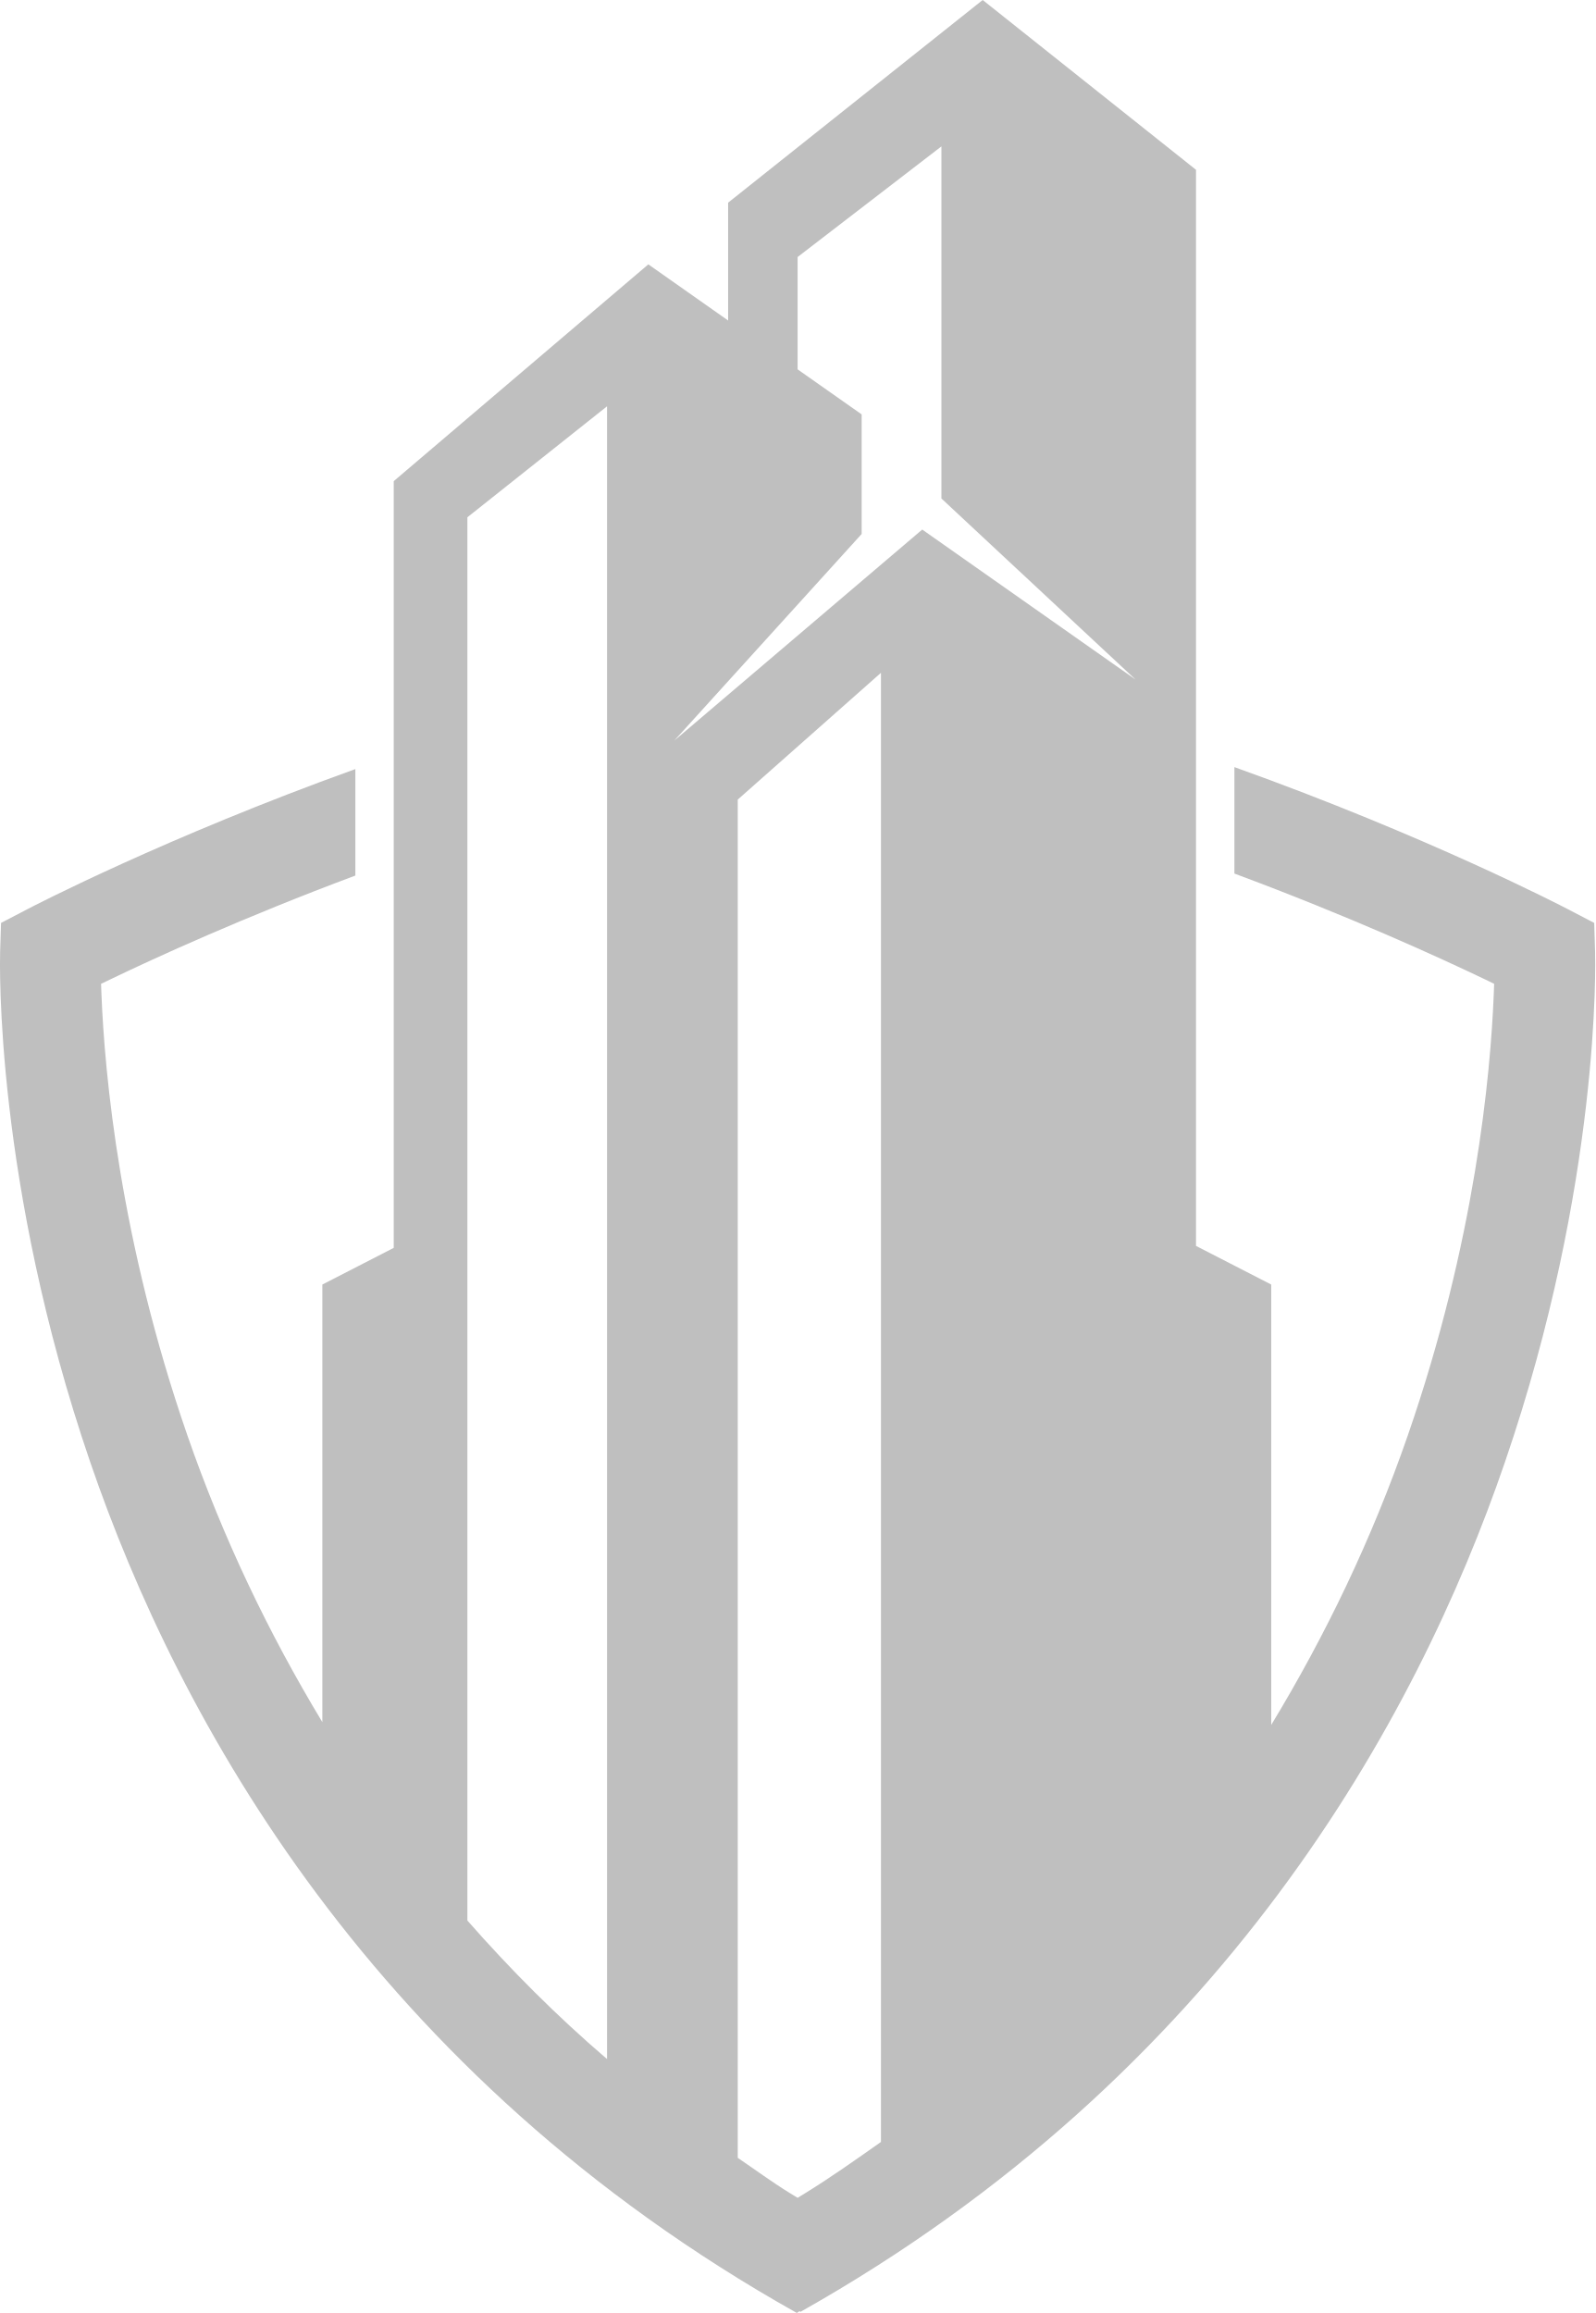
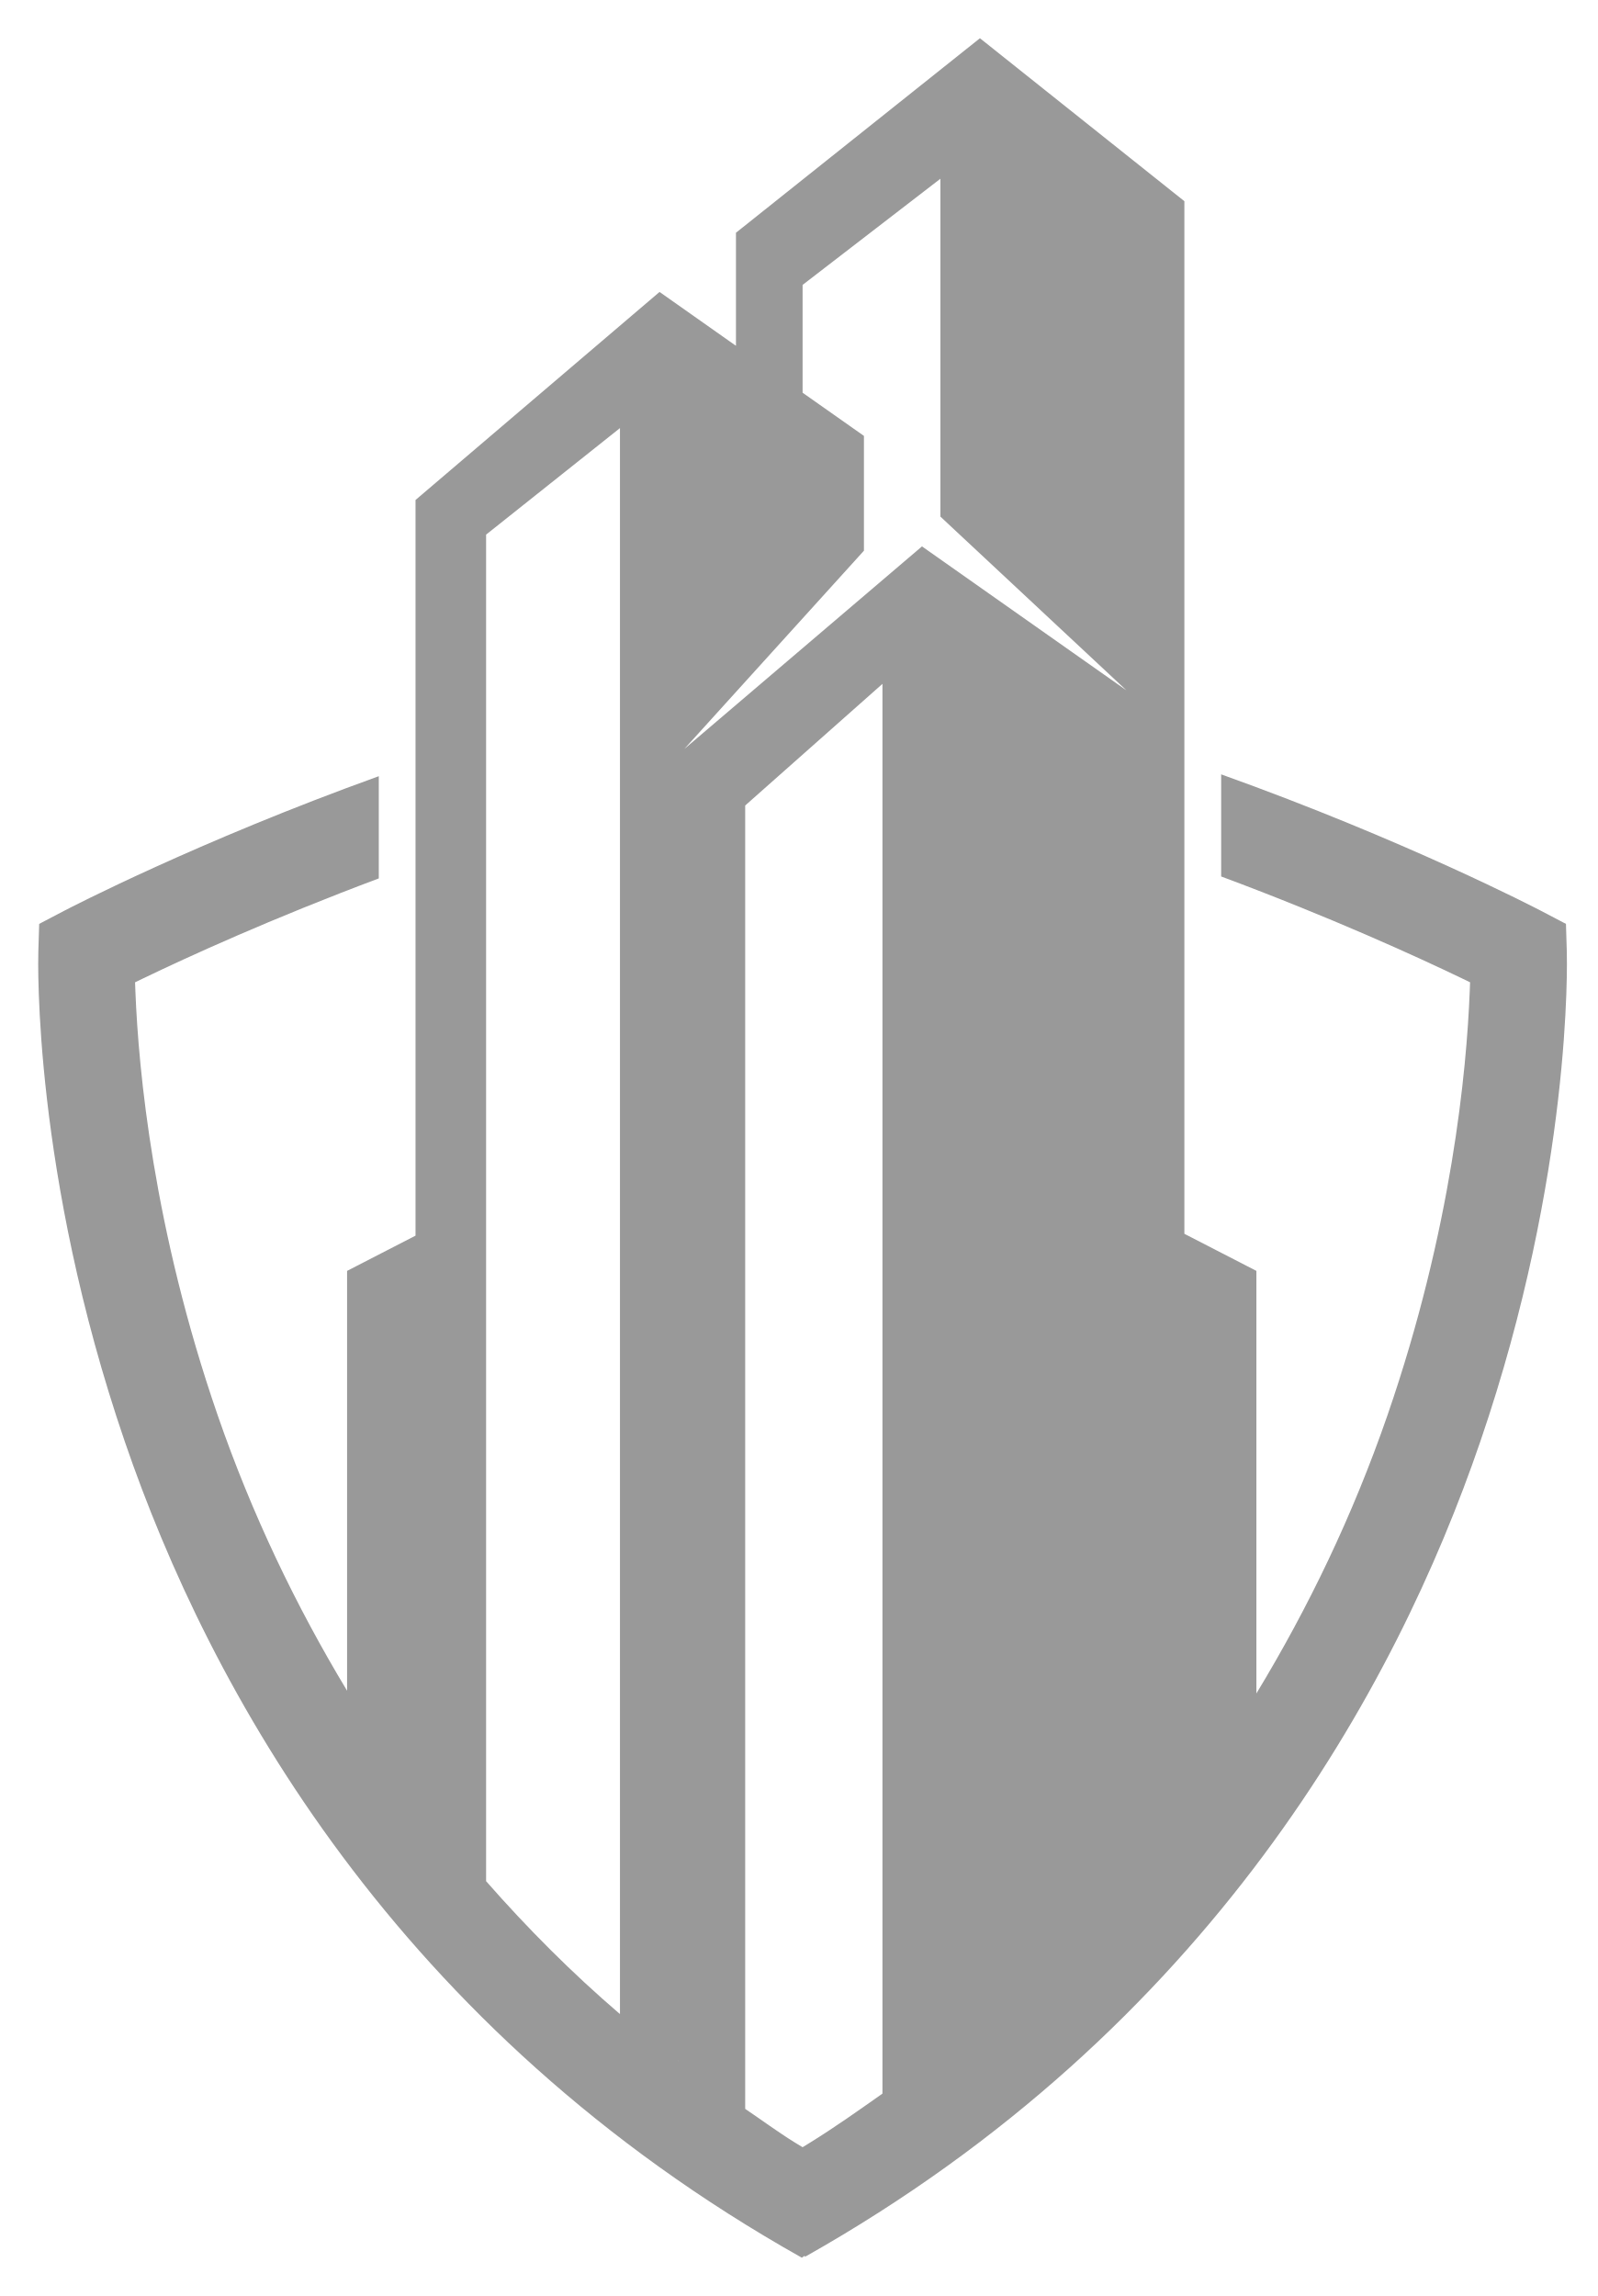
- <svg xmlns="http://www.w3.org/2000/svg" width="40px" height="58px" viewBox="0 0 40 58" version="1.1">
-   <g id="页面-1" stroke="none" stroke-width="1" fill="none" fill-rule="evenodd" fill-opacity="0.5" opacity="0.5">
-     <g id="图标补充" transform="translate(-73, -63)" fill="#000000">
-       <g id="LOGO_s" transform="translate(73, 63)">
-         <path d="M37.734,36.671 C35.528,43.106 30.674,52.001 20.07,57.972 L20.051,57.952 L19.981,57.999 C9.342,52.029 4.475,43.117 2.265,36.671 C-0.14,29.658 -0.003,24.102 0.003,23.868 L0.026,23.143 L0.676,22.804 C0.825,22.726 4.158,20.995 8.911,19.285 L8.911,21.955 C6.089,23.01 3.877,24.024 2.757,24.563 L2.534,24.67 L2.543,24.914 C2.624,26.96 3.011,31.119 4.697,35.988 C5.593,38.573 6.74,40.96 8.083,43.184 L8.083,32.211 L9.873,31.291 L9.873,12.065 L16.257,6.629 L18.258,8.037 L18.258,5.082 L24.641,0 L29.99,4.258 L29.99,31.242 L31.876,32.211 L31.876,43.254 C33.237,41.01 34.398,38.6 35.303,35.988 C36.989,31.12 37.376,26.96 37.457,24.914 L37.466,24.67 L37.244,24.562 C36.098,24.013 33.834,22.976 30.953,21.905 L30.953,19.236 C35.782,20.963 39.173,22.724 39.325,22.804 L39.975,23.143 L39.997,23.868 C40.004,24.102 40.14,29.658 37.734,36.671 Z M20,55.112 L20.201,54.989 C20.855,54.585 21.471,54.147 22.09,53.711 L22.09,16.871 L18.499,20.05 L18.499,54.109 C18.932,54.403 19.349,54.711 19.799,54.989 L20,55.112 Z M11.72,12.971 L11.72,48.159 C12.802,49.391 13.963,50.555 15.222,51.633 L15.222,10.188 L11.72,12.971 Z M23.606,12.5 L23.606,3.671 L20,6.445 L20,9.262 L21.606,10.391 L21.606,13.39 L16.907,18.572 L23.125,13.279 L28.474,17.04 L23.606,12.5 Z" id="形状" />
-       </g>
-     </g>
-   </g>
+ <svg xmlns="http://www.w3.org/2000/svg" width="32px" height="46px">
+   <path fill-rule="evenodd" opacity="0.4" fill="rgb(0, 0, 0)" d="M29.658,28.881 C27.969,33.815 24.253,40.634 16.133,45.212 L16.118,45.196 L16.065,45.233 C7.919,40.655 4.192,33.823 2.500,28.881 C0.658,23.504 0.763,19.245 0.768,19.066 L0.785,18.510 L1.283,18.249 C1.397,18.190 3.950,16.863 7.589,15.551 L7.589,17.599 C5.428,18.408 3.734,19.185 2.877,19.598 L2.706,19.680 L2.713,19.867 C2.775,21.436 3.071,24.624 4.362,28.357 C5.048,30.339 5.926,32.169 6.954,33.874 L6.954,25.462 L8.325,24.756 L8.325,10.017 L13.214,5.849 L14.745,6.928 L14.745,4.663 L19.633,0.766 L23.729,4.031 L23.729,24.719 L25.172,25.462 L25.172,33.928 C26.215,32.208 27.104,30.360 27.797,28.357 C29.088,24.625 29.384,21.436 29.446,19.867 L29.453,19.680 L29.283,19.598 C28.405,19.176 26.672,18.381 24.466,17.560 L24.466,15.514 C28.163,16.838 30.760,18.189 30.876,18.249 L31.374,18.510 L31.391,19.066 C31.396,19.245 31.500,23.504 29.658,28.881 ZM16.080,43.019 L16.233,42.925 C16.734,42.615 17.206,42.279 17.680,41.945 L17.680,13.701 L14.930,16.138 L14.930,42.251 C15.262,42.475 15.581,42.712 15.925,42.925 L16.080,43.019 ZM9.739,10.711 L9.739,37.689 C10.568,38.633 11.457,39.526 12.421,40.352 L12.421,8.577 L9.739,10.711 ZM13.577,41.287 C13.580,41.289 13.582,41.291 13.584,41.293 L13.584,41.287 L13.577,41.287 ZM18.841,10.350 L18.841,3.581 L16.080,5.708 L16.080,7.868 L17.309,8.733 L17.309,11.033 L13.711,15.005 L18.472,10.947 L22.568,13.831 L18.841,10.350 Z" />
</svg>
